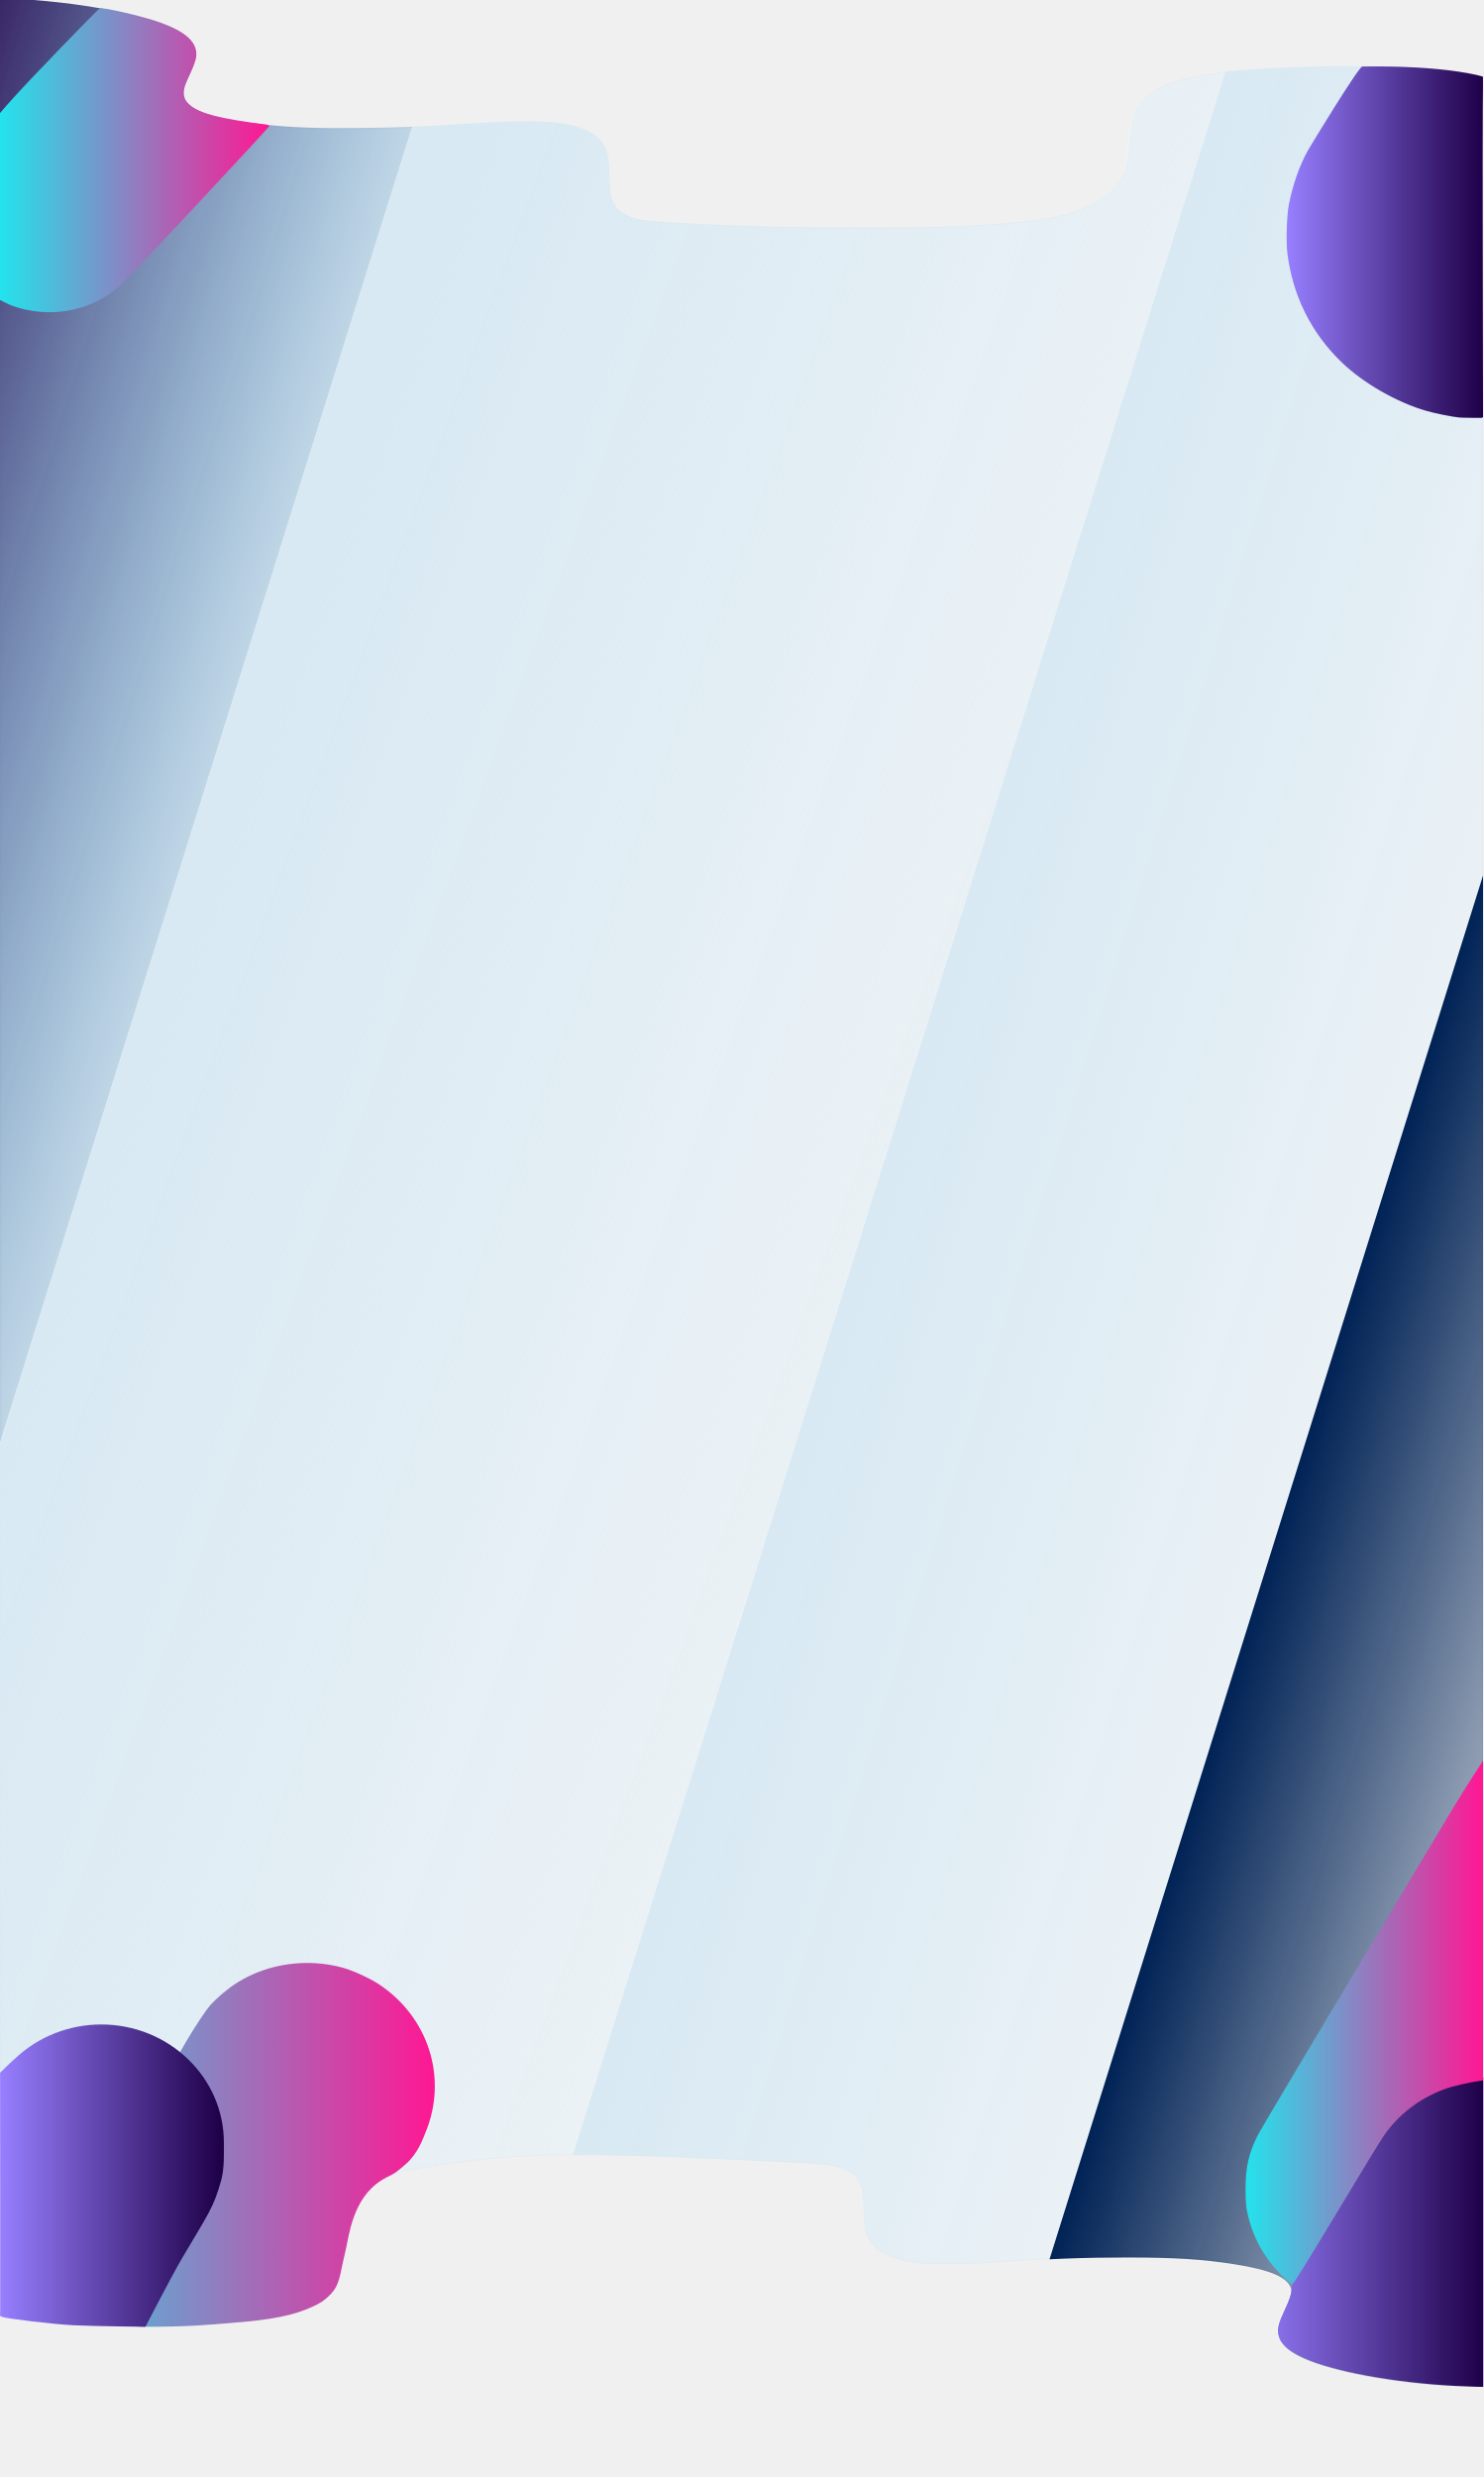
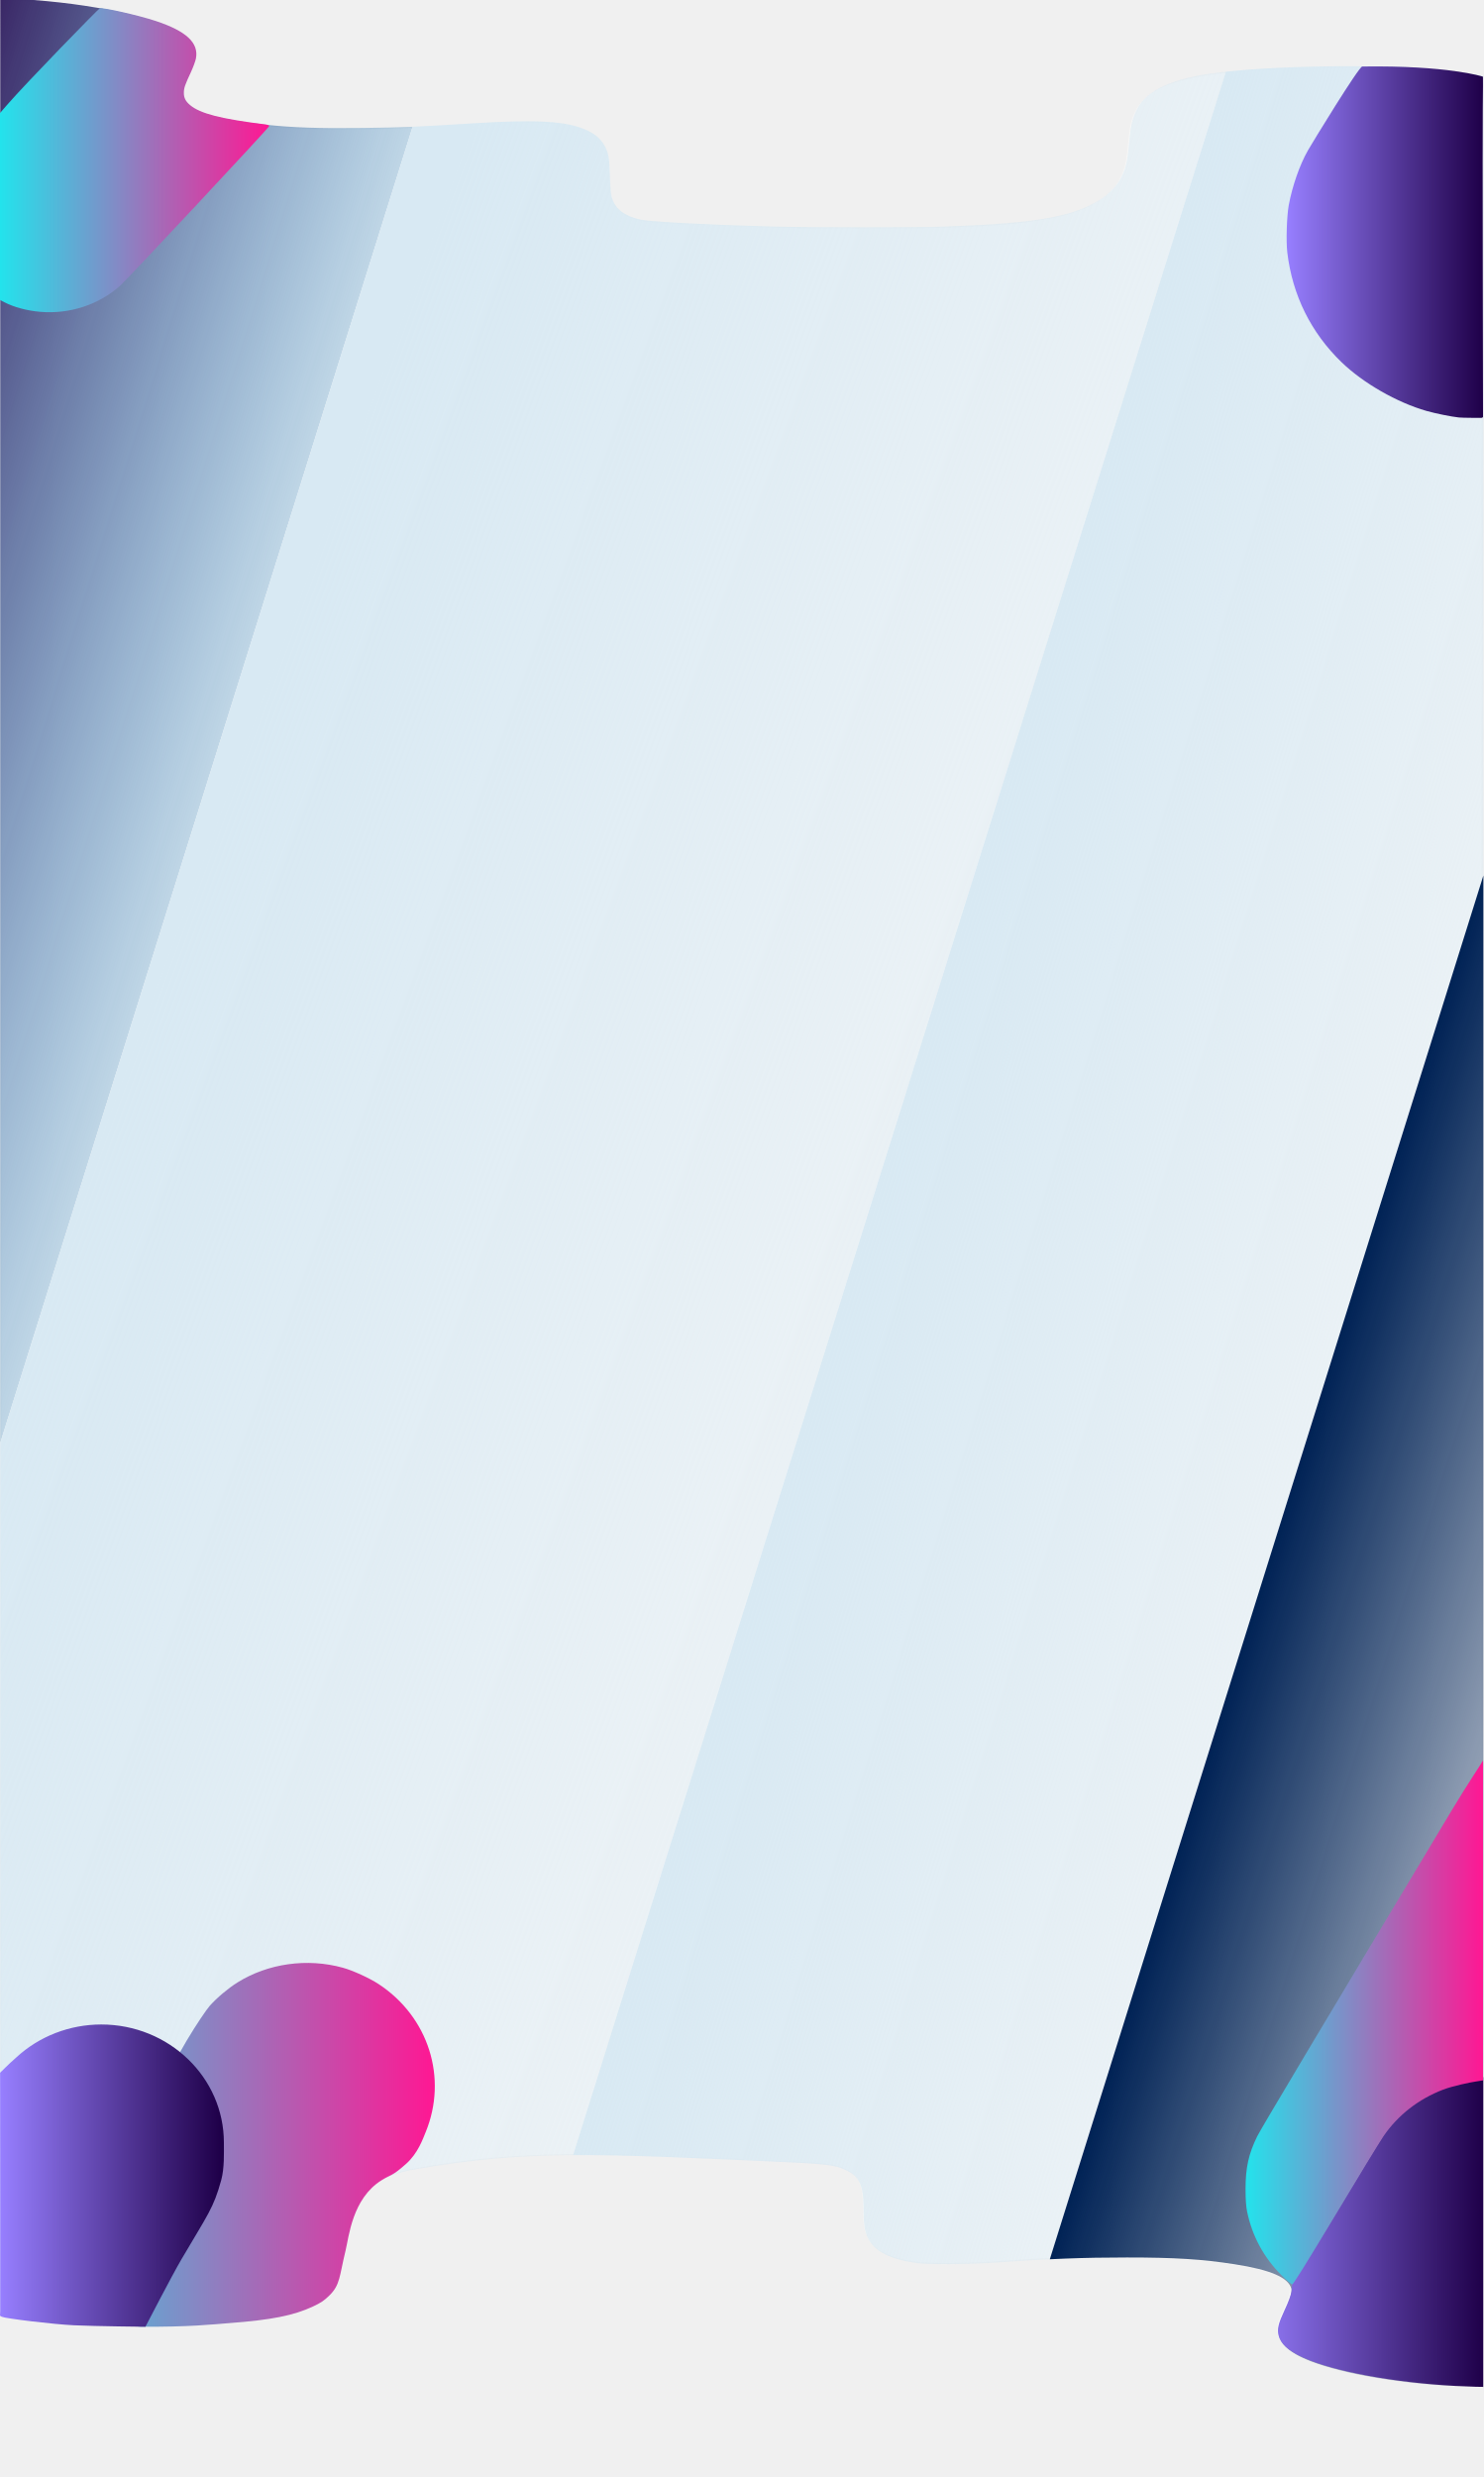
- <svg xmlns="http://www.w3.org/2000/svg" xmlns:xlink="http://www.w3.org/1999/xlink" width="1600" height="2672" viewBox="0 0 423.333 706.967" version="1.1" id="svg439" xml:space="preserve">
-   <defs id="defs436">
-     <linearGradient id="linearGradient5722">
-       <stop style="stop-color:#977fff;stop-opacity:1;" offset="0" id="stop5718" />
-       <stop style="stop-color:#1f0049;stop-opacity:1;" offset="1" id="stop5720" />
+ <svg xmlns="http://www.w3.org/2000/svg" xmlns:xlink="http://www.w3.org/1999/xlink" xml:space="preserve" width="1600" height="2672" viewBox="0 0 423.333 706.967">
+   <defs>
+     <path id="f" fill="#8f34af" fill-opacity=".439" stroke-linecap="round" stroke-linejoin="bevel" stroke-miterlimit=".1" stroke-width=".829" d="m873.14-188.534 206.284 714.535.342.068c9.729 1.923 29.892 2.983 45.605 2.397 30.847-1.15 42.027-4.291 45.566-9.598 2.266-3.398.52-9.034.506-13.634-.011-3.46-.59-7.077-.447-10.49.327-7.816 7.143-11.198 13.645-12.549 30.539-6.342 53.975-4.715 100.875-2.51 15.98.75 18.516 1.047 22.02 2.577 4.556 1.99 6.52 4.684 8.585 11.78 1.45 4.984 2.454 7.323 4.043 9.425 3.084 4.079 8.175 6.491 16.091 7.626 3.437.492 14.821.42 22.185-.141 15.775-1.203 24.582-1.578 37.157-1.582 13.638-.004 21.627.527 31.249 2.08 10.825 1.746 16.54 4.102 18.377 7.575.592 1.12.65 3.312.17 6.545-.529 3.578-.527 4.762.012 6.608 1.568 5.374 8.983 9.324 24.081 12.828 7.881 1.83 18.313 3.313 27.677 4.02h11.43l-206.14-714.04c-.819-.283-9.36-1.53-13.389-1.956-8.792-.928-13.075-1.113-25.586-1.104-14.441.01-26.936.67-36.616 1.934-12.6 1.645-19.11 5.364-20.206 11.544-.459 2.59-.279 4.923.77 9.992 1.275 6.162 1.414 8.3.75 11.5-.404 1.944-2.012 4.636-3.626 6.068-6.183 5.488-16.357 7.558-41.984 8.542-8.116.312-38.347.303-49.482-.015-17.206-.49-34.411-1.435-37.54-2.061-4.742-.949-7.967-2.903-10.057-6.093-.933-1.425-1.313-2.384-2.944-7.44-1.585-4.913-2.04-6.077-2.976-7.596-1.96-3.182-4.488-5.278-8.187-6.786-6.453-2.63-14.831-3.137-32.18-1.95-16.897 1.158-19.54 1.28-31.328 1.458-12.134.183-20.195-.111-28.182-1.03-16.22-1.865-24.149-4.516-26.125-8.736-.604-1.289-.61-3.607-.02-7.518.755-5.017-.387-7.931-4.237-10.813-6.865-5.137-25.87-9.776-46.681-11.46z" />
+   </defs>
+   <defs>
+     <linearGradient id="b">
+       <stop offset="0" stop-color="#977fff" />
+       <stop offset="1" stop-color="#1f0049" />
    </linearGradient>
-     <clipPath clipPathUnits="userSpaceOnUse" id="clipPath1654">
-       <path id="path1656" style="fill:#8f34af;fill-opacity:0.439;stroke:none;stroke-width:0.829;stroke-linecap:round;stroke-linejoin:bevel;stroke-miterlimit:0.1" d="m 873.141,-188.534 206.284,714.535 0.342,0.068 c 9.729,1.923 29.893,2.983 45.605,2.398 30.847,-1.15 42.027,-4.291 45.566,-9.598 2.266,-3.398 0.521,-9.034 0.506,-13.635 -0.011,-3.46 -0.59,-7.077 -0.447,-10.489 0.328,-7.817 7.143,-11.199 13.645,-12.549 30.539,-6.343 53.975,-4.715 100.875,-2.511 15.98,0.751 18.516,1.048 22.02,2.578 4.556,1.989 6.519,4.684 8.585,11.779 1.451,4.984 2.454,7.324 4.043,9.425 3.084,4.079 8.175,6.492 16.092,7.626 3.437,0.493 14.821,0.42 22.184,-0.141 15.775,-1.202 24.583,-1.577 37.157,-1.581 13.639,-0.004 21.627,0.527 31.249,2.079 10.825,1.746 16.54,4.102 18.377,7.575 0.592,1.12 0.649,3.312 0.171,6.545 -0.53,3.578 -0.528,4.762 0.011,6.608 1.568,5.374 8.983,9.324 24.081,12.828 7.881,1.829 18.312,3.313 27.677,4.02 h 11.43 l -206.141,-714.041 c -0.818,-0.282 -9.359,-1.53 -13.388,-1.956 -8.793,-0.928 -13.075,-1.113 -25.586,-1.104 -14.441,0.01 -26.936,0.67 -36.616,1.934 -12.601,1.645 -19.11,5.364 -20.206,11.544 -0.459,2.589 -0.279,4.923 0.77,9.993 1.275,6.161 1.414,8.3 0.749,11.5 -0.404,1.943 -2.012,4.635 -3.626,6.067 -6.183,5.488 -16.357,7.558 -41.984,8.542 -8.116,0.312 -38.347,0.302 -49.481,-0.015 -17.206,-0.491 -34.411,-1.435 -37.54,-2.061 -4.742,-0.949 -7.967,-2.903 -10.057,-6.093 -0.933,-1.425 -1.313,-2.384 -2.944,-7.439 -1.586,-4.914 -2.041,-6.078 -2.977,-7.597 -1.959,-3.182 -4.488,-5.278 -8.187,-6.786 -6.452,-2.63 -14.831,-3.137 -32.179,-1.95 -16.898,1.157 -19.542,1.28 -31.329,1.458 -12.134,0.183 -20.195,-0.112 -28.182,-1.03 -16.219,-1.865 -24.149,-4.516 -26.125,-8.736 -0.604,-1.289 -0.61,-3.607 -0.021,-7.518 0.756,-5.017 -0.386,-7.932 -4.236,-10.813 -6.865,-5.137 -25.871,-9.776 -46.681,-11.46 z" />
+     <linearGradient id="e">
+       <stop offset="0" stop-color="#3a2766" />
+       <stop offset="1" stop-color="#209bd5" stop-opacity="0" />
+     </linearGradient>
+     <linearGradient id="d">
+       <stop offset="0" stop-color="#d8e9f3" />
+       <stop offset="1" stop-color="#d8e9f3" stop-opacity="0" />
+     </linearGradient>
+     <linearGradient id="a">
+       <stop offset="0" stop-color="#23e3ec" />
+       <stop offset="1" stop-color="#ff1793" />
+     </linearGradient>
+     <linearGradient id="c">
+       <stop offset="0" stop-color="#025" />
+       <stop offset="1" stop-color="#025" stop-opacity="0" />
+     </linearGradient>
+     <linearGradient xlink:href="#a" id="p" x1="868.963" x2="945.783" y1="-114.054" y2="-114.054" gradientTransform="matrix(1 0 0 .9632 -1023.048 -69.943)" gradientUnits="userSpaceOnUse" />
+     <linearGradient xlink:href="#a" id="q" x1="869.039" x2="993.024" y1="471.486" y2="471.486" gradientTransform="matrix(1 0 0 .9632 -1022.987 -67.395)" gradientUnits="userSpaceOnUse" />
+     <linearGradient xlink:href="#b" id="r" x1="1225.26" x2="1292.296" y1="450.655" y2="450.655" gradientTransform="matrix(1 0 0 .9632 -1022.987 -67.905)" gradientUnits="userSpaceOnUse" />
+     <linearGradient xlink:href="#c" id="m" x1="1373.801" x2="1508.593" y1="180.246" y2="180.246" gradientUnits="userSpaceOnUse" />
+     <linearGradient xlink:href="#d" id="k" x1="1228.682" x2="1488.494" y1="180.246" y2="180.246" gradientUnits="userSpaceOnUse" />
+     <linearGradient xlink:href="#d" id="i" x1="1001.924" x2="1390.048" y1="180.246" y2="199.733" gradientUnits="userSpaceOnUse" />
+     <linearGradient xlink:href="#a" id="s" x1="1225.766" x2="1292.296" y1="434.748" y2="434.748" gradientTransform="matrix(1.0188 0 0 .977 -1047.36 -73.112)" gradientUnits="userSpaceOnUse" />
+     <linearGradient xlink:href="#b" id="t" x1="868.902" x2="930.653" y1="482.058" y2="482.058" gradientTransform="matrix(1.0175 0 0 .98 -1038.18 -76.241)" gradientUnits="userSpaceOnUse" />
+     <linearGradient xlink:href="#e" id="g" x1="873.141" x2="1049.633" y1="180.246" y2="180.246" gradientUnits="userSpaceOnUse" />
+     <linearGradient xlink:href="#b" id="o" x1="1236.247" x2="1292.304" y1="-89.778" y2="-89.778" gradientTransform="matrix(1 0 0 .9632 -1023.056 -69.943)" gradientUnits="userSpaceOnUse" />
+     <clipPath id="n" clipPathUnits="userSpaceOnUse">
+       <use xlink:href="#f" fill-opacity=".439" stroke-linecap="round" stroke-linejoin="bevel" stroke-miterlimit=".1" stroke-width=".829" />
    </clipPath>
-     <clipPath clipPathUnits="userSpaceOnUse" id="clipPath1658">
-       <path id="path1660" style="fill:#8f34af;fill-opacity:0.439;stroke:none;stroke-width:0.829;stroke-linecap:round;stroke-linejoin:bevel;stroke-miterlimit:0.1" d="m 873.141,-188.534 206.284,714.535 0.342,0.068 c 9.729,1.923 29.893,2.983 45.605,2.398 30.847,-1.15 42.027,-4.291 45.566,-9.598 2.266,-3.398 0.521,-9.034 0.506,-13.635 -0.011,-3.46 -0.59,-7.077 -0.447,-10.489 0.328,-7.817 7.143,-11.199 13.645,-12.549 30.539,-6.343 53.975,-4.715 100.875,-2.511 15.98,0.751 18.516,1.048 22.02,2.578 4.556,1.989 6.519,4.684 8.585,11.779 1.451,4.984 2.454,7.324 4.043,9.425 3.084,4.079 8.175,6.492 16.092,7.626 3.437,0.493 14.821,0.42 22.184,-0.141 15.775,-1.202 24.583,-1.577 37.157,-1.581 13.639,-0.004 21.627,0.527 31.249,2.079 10.825,1.746 16.54,4.102 18.377,7.575 0.592,1.12 0.649,3.312 0.171,6.545 -0.53,3.578 -0.528,4.762 0.011,6.608 1.568,5.374 8.983,9.324 24.081,12.828 7.881,1.829 18.312,3.313 27.677,4.02 h 11.43 l -206.141,-714.041 c -0.818,-0.282 -9.359,-1.53 -13.388,-1.956 -8.793,-0.928 -13.075,-1.113 -25.586,-1.104 -14.441,0.01 -26.936,0.67 -36.616,1.934 -12.601,1.645 -19.11,5.364 -20.206,11.544 -0.459,2.589 -0.279,4.923 0.77,9.993 1.275,6.161 1.414,8.3 0.749,11.5 -0.404,1.943 -2.012,4.635 -3.626,6.067 -6.183,5.488 -16.357,7.558 -41.984,8.542 -8.116,0.312 -38.347,0.302 -49.481,-0.015 -17.206,-0.491 -34.411,-1.435 -37.54,-2.061 -4.742,-0.949 -7.967,-2.903 -10.057,-6.093 -0.933,-1.425 -1.313,-2.384 -2.944,-7.439 -1.586,-4.914 -2.041,-6.078 -2.977,-7.597 -1.959,-3.182 -4.488,-5.278 -8.187,-6.786 -6.452,-2.63 -14.831,-3.137 -32.179,-1.95 -16.898,1.157 -19.542,1.28 -31.329,1.458 -12.134,0.183 -20.195,-0.112 -28.182,-1.03 -16.219,-1.865 -24.149,-4.516 -26.125,-8.736 -0.604,-1.289 -0.61,-3.607 -0.021,-7.518 0.756,-5.017 -0.386,-7.932 -4.236,-10.813 -6.865,-5.137 -25.871,-9.776 -46.681,-11.46 z" />
+     <clipPath id="l" clipPathUnits="userSpaceOnUse">
+       <use xlink:href="#f" fill-opacity=".439" stroke-linecap="round" stroke-linejoin="bevel" stroke-miterlimit=".1" stroke-width=".829" />
    </clipPath>
-     <clipPath clipPathUnits="userSpaceOnUse" id="clipPath1662">
-       <path id="path1664" style="fill:#8f34af;fill-opacity:0.439;stroke:none;stroke-width:0.829;stroke-linecap:round;stroke-linejoin:bevel;stroke-miterlimit:0.1" d="m 873.141,-188.534 206.284,714.535 0.342,0.068 c 9.729,1.923 29.893,2.983 45.605,2.398 30.847,-1.15 42.027,-4.291 45.566,-9.598 2.266,-3.398 0.521,-9.034 0.506,-13.635 -0.011,-3.46 -0.59,-7.077 -0.447,-10.489 0.328,-7.817 7.143,-11.199 13.645,-12.549 30.539,-6.343 53.975,-4.715 100.875,-2.511 15.98,0.751 18.516,1.048 22.02,2.578 4.556,1.989 6.519,4.684 8.585,11.779 1.451,4.984 2.454,7.324 4.043,9.425 3.084,4.079 8.175,6.492 16.092,7.626 3.437,0.493 14.821,0.42 22.184,-0.141 15.775,-1.202 24.583,-1.577 37.157,-1.581 13.639,-0.004 21.627,0.527 31.249,2.079 10.825,1.746 16.54,4.102 18.377,7.575 0.592,1.12 0.649,3.312 0.171,6.545 -0.53,3.578 -0.528,4.762 0.011,6.608 1.568,5.374 8.983,9.324 24.081,12.828 7.881,1.829 18.312,3.313 27.677,4.02 h 11.43 l -206.141,-714.041 c -0.818,-0.282 -9.359,-1.53 -13.388,-1.956 -8.793,-0.928 -13.075,-1.113 -25.586,-1.104 -14.441,0.01 -26.936,0.67 -36.616,1.934 -12.601,1.645 -19.11,5.364 -20.206,11.544 -0.459,2.589 -0.279,4.923 0.77,9.993 1.275,6.161 1.414,8.3 0.749,11.5 -0.404,1.943 -2.012,4.635 -3.626,6.067 -6.183,5.488 -16.357,7.558 -41.984,8.542 -8.116,0.312 -38.347,0.302 -49.481,-0.015 -17.206,-0.491 -34.411,-1.435 -37.54,-2.061 -4.742,-0.949 -7.967,-2.903 -10.057,-6.093 -0.933,-1.425 -1.313,-2.384 -2.944,-7.439 -1.586,-4.914 -2.041,-6.078 -2.977,-7.597 -1.959,-3.182 -4.488,-5.278 -8.187,-6.786 -6.452,-2.63 -14.831,-3.137 -32.179,-1.95 -16.898,1.157 -19.542,1.28 -31.329,1.458 -12.134,0.183 -20.195,-0.112 -28.182,-1.03 -16.219,-1.865 -24.149,-4.516 -26.125,-8.736 -0.604,-1.289 -0.61,-3.607 -0.021,-7.518 0.756,-5.017 -0.386,-7.932 -4.236,-10.813 -6.865,-5.137 -25.871,-9.776 -46.681,-11.46 z" />
+     <clipPath id="j" clipPathUnits="userSpaceOnUse">
+       <use xlink:href="#f" fill-opacity=".439" stroke-linecap="round" stroke-linejoin="bevel" stroke-miterlimit=".1" stroke-width=".829" />
    </clipPath>
-     <clipPath clipPathUnits="userSpaceOnUse" id="clipPath1666">
-       <path id="path1668" style="fill:#8f34af;fill-opacity:0.439;stroke:none;stroke-width:0.829;stroke-linecap:round;stroke-linejoin:bevel;stroke-miterlimit:0.1" d="m 873.141,-188.534 206.284,714.535 0.342,0.068 c 9.729,1.923 29.893,2.983 45.605,2.398 30.847,-1.15 42.027,-4.291 45.566,-9.598 2.266,-3.398 0.521,-9.034 0.506,-13.635 -0.011,-3.46 -0.59,-7.077 -0.447,-10.489 0.328,-7.817 7.143,-11.199 13.645,-12.549 30.539,-6.343 53.975,-4.715 100.875,-2.511 15.98,0.751 18.516,1.048 22.02,2.578 4.556,1.989 6.519,4.684 8.585,11.779 1.451,4.984 2.454,7.324 4.043,9.425 3.084,4.079 8.175,6.492 16.092,7.626 3.437,0.493 14.821,0.42 22.184,-0.141 15.775,-1.202 24.583,-1.577 37.157,-1.581 13.639,-0.004 21.627,0.527 31.249,2.079 10.825,1.746 16.54,4.102 18.377,7.575 0.592,1.12 0.649,3.312 0.171,6.545 -0.53,3.578 -0.528,4.762 0.011,6.608 1.568,5.374 8.983,9.324 24.081,12.828 7.881,1.829 18.312,3.313 27.677,4.02 h 11.43 l -206.141,-714.041 c -0.818,-0.282 -9.359,-1.53 -13.388,-1.956 -8.793,-0.928 -13.075,-1.113 -25.586,-1.104 -14.441,0.01 -26.936,0.67 -36.616,1.934 -12.601,1.645 -19.11,5.364 -20.206,11.544 -0.459,2.589 -0.279,4.923 0.77,9.993 1.275,6.161 1.414,8.3 0.749,11.5 -0.404,1.943 -2.012,4.635 -3.626,6.067 -6.183,5.488 -16.357,7.558 -41.984,8.542 -8.116,0.312 -38.347,0.302 -49.481,-0.015 -17.206,-0.491 -34.411,-1.435 -37.54,-2.061 -4.742,-0.949 -7.967,-2.903 -10.057,-6.093 -0.933,-1.425 -1.313,-2.384 -2.944,-7.439 -1.586,-4.914 -2.041,-6.078 -2.977,-7.597 -1.959,-3.182 -4.488,-5.278 -8.187,-6.786 -6.452,-2.63 -14.831,-3.137 -32.179,-1.95 -16.898,1.157 -19.542,1.28 -31.329,1.458 -12.134,0.183 -20.195,-0.112 -28.182,-1.03 -16.219,-1.865 -24.149,-4.516 -26.125,-8.736 -0.604,-1.289 -0.61,-3.607 -0.021,-7.518 0.756,-5.017 -0.386,-7.932 -4.236,-10.813 -6.865,-5.137 -25.871,-9.776 -46.681,-11.46 z" />
+     <clipPath id="h" clipPathUnits="userSpaceOnUse">
+       <use xlink:href="#f" fill-opacity=".439" stroke-linecap="round" stroke-linejoin="bevel" stroke-miterlimit=".1" stroke-width=".829" />
    </clipPath>
-     <linearGradient id="linearGradient44841">
-       <stop style="stop-color:#3a2766;stop-opacity:1;" offset="0" id="stop44837" />
-       <stop style="stop-color:#209bd5;stop-opacity:0;" offset="1" id="stop44839" />
-     </linearGradient>
-     <linearGradient id="linearGradient13831">
-       <stop style="stop-color:#d8e9f3;stop-opacity:1;" offset="0" id="stop13827" />
-       <stop style="stop-color:#d8e9f3;stop-opacity:0;" offset="1" id="stop13829" />
-     </linearGradient>
-     <linearGradient id="linearGradient20995">
-       <stop style="stop-color:#23e3ec;stop-opacity:1;" offset="0" id="stop20991" />
-       <stop style="stop-color:#ff1793;stop-opacity:1;" offset="1" id="stop20993" />
-     </linearGradient>
-     <linearGradient id="linearGradient31993">
-       <stop style="stop-color:#002255;stop-opacity:1;" offset="0" id="stop39728" />
-       <stop style="stop-color:#002255;stop-opacity:0;" offset="1" id="stop39730" />
-     </linearGradient>
-     <linearGradient xlink:href="#linearGradient20995" id="linearGradient2314" x1="868.963" y1="-114.054" x2="945.783" y2="-114.054" gradientUnits="userSpaceOnUse" gradientTransform="matrix(1,0,0,0.9631675,-1023.048,-69.94325)" />
-     <linearGradient xlink:href="#linearGradient20995" id="linearGradient2316" x1="869.039" y1="471.486" x2="993.024" y2="471.486" gradientUnits="userSpaceOnUse" gradientTransform="matrix(1,0,0,0.9631675,-1022.987,-67.39487)" />
-     <linearGradient xlink:href="#linearGradient5722" id="linearGradient2318" x1="1225.26" y1="450.655" x2="1292.296" y2="450.655" gradientUnits="userSpaceOnUse" gradientTransform="matrix(1,0,0,0.9631675,-1022.987,-67.90455)" />
-     <linearGradient xlink:href="#linearGradient31993" id="linearGradient2326" x1="1373.801" y1="180.246" x2="1508.593" y2="180.246" gradientUnits="userSpaceOnUse" />
-     <linearGradient xlink:href="#linearGradient13831" id="linearGradient2334" x1="1228.682" y1="180.246" x2="1488.494" y2="180.246" gradientUnits="userSpaceOnUse" />
-     <linearGradient xlink:href="#linearGradient13831" id="linearGradient2342" x1="1001.924" y1="180.246" x2="1390.048" y2="199.733" gradientUnits="userSpaceOnUse" />
-     <linearGradient xlink:href="#linearGradient20995" id="linearGradient2392" x1="1225.766" y1="434.748" x2="1292.296" y2="434.748" gradientUnits="userSpaceOnUse" gradientTransform="matrix(1.018813,0,0,0.9769221,-1047.36,-73.11171)" />
-     <linearGradient xlink:href="#linearGradient5722" id="linearGradient2394" x1="868.902" y1="482.058" x2="930.653" y2="482.058" gradientUnits="userSpaceOnUse" gradientTransform="matrix(1.017485,0,0,0.9800083,-1038.18,-76.24145)" />
-     <linearGradient xlink:href="#linearGradient44841" id="linearGradient2404" x1="873.141" y1="180.246" x2="1049.633" y2="180.246" gradientUnits="userSpaceOnUse" />
-     <linearGradient xlink:href="#linearGradient5722" id="linearGradient2408" x1="1236.247" y1="-89.778" x2="1292.304" y2="-89.778" gradientUnits="userSpaceOnUse" gradientTransform="matrix(1,0,0,0.9631675,-1023.056,-69.94325)" />
  </defs>
-   <g id="layer1" transform="translate(154.085,225.5241)">
-     <path id="rect744" style="fill:#ffffff;fill-opacity:0.439;stroke:none;stroke-width:0.796;stroke-linecap:round;stroke-linejoin:bevel;stroke-miterlimit:0.1" d="m -153.679,-225.133 v 658.913 l 0.322,0.062 c 9.174,1.774 29.031,2.751 44.913,2.211 31.18,-1.061 43.266,-3.957 48.337,-8.851 3.247,-3.133 3.129,-8.331 4.442,-12.573 0.988,-3.19 1.453,-6.526 2.581,-9.673 2.584,-7.208 10.376,-10.327 17.268,-11.572 32.37,-5.849 55.336,-4.348 101.6,-2.315 15.763,0.693 18.214,0.966 21.276,2.377 3.982,1.834 5.167,4.319 5.184,10.862 0.012,4.596 0.34,6.754 1.322,8.691 1.907,3.762 6.301,5.986 13.89,7.032 3.295,0.454 14.699,0.388 22.225,-0.13 16.123,-1.109 25.038,-1.455 37.614,-1.458 13.64,-0.004 21.475,0.486 30.649,1.917 10.321,1.61 15.356,3.783 16.19,6.986 0.269,1.033 -0.307,3.054 -1.719,6.035 -1.563,3.3 -1.902,4.391 -1.897,6.094 0.017,4.956 6.291,8.598 20.378,11.83 7.353,1.687 17.356,3.055 26.516,3.707 h 11.43 V -203.445 c -0.737,-0.26 -8.917,-1.411 -12.823,-1.803 -8.525,-0.856 -12.754,-1.026 -25.268,-1.018 -14.444,0.01 -27.13,0.618 -37.174,1.783 -13.075,1.517 -20.659,4.946 -23.539,10.645 -1.207,2.388 -1.7,4.54 -2.115,9.215 -0.504,5.682 -0.982,7.654 -2.571,10.605 -0.965,1.792 -3.35,4.274 -5.377,5.595 -7.767,5.061 -18.538,6.97 -44.45,7.877 -8.206,0.287 -38.434,0.279 -49.477,-0.014 -17.065,-0.453 -33.997,-1.324 -36.944,-1.901 -4.468,-0.875 -7.129,-2.677 -8.298,-5.619 -0.522,-1.314 -0.625,-2.198 -0.796,-6.86 -0.167,-4.532 -0.287,-5.605 -0.783,-7.006 -1.04,-2.934 -2.964,-4.867 -6.228,-6.257 -5.693,-2.425 -13.925,-2.893 -31.616,-1.798 -17.232,1.067 -19.911,1.18 -31.75,1.344 -12.187,0.169 -20.162,-0.103 -27.885,-0.95 -15.681,-1.72 -22.845,-4.165 -23.603,-8.056 -0.232,-1.189 0.432,-3.326 2.15,-6.933 2.204,-4.627 1.904,-7.314 -1.115,-9.971 -5.382,-4.737 -23.048,-9.015 -43.373,-10.568 z" />
-     <g id="g1674" transform="matrix(1.001921,0,0,0.964274,-1083.436,-51.46652)">
-       <rect style="fill:url(#linearGradient2404);fill-opacity:1;stroke:none;stroke-width:0.258;stroke-linecap:round;stroke-linejoin:bevel;stroke-miterlimit:0.1" id="rect1540" width="164.995" height="796.855" x="836.929" y="-234.194" transform="matrix(1,0,-0.2886962,0.9574208,0,0)" clip-path="url(#clipPath1666)" />
-       <rect style="fill:url(#linearGradient2342);fill-opacity:1;stroke:none;stroke-width:0.302;stroke-linecap:round;stroke-linejoin:bevel;stroke-miterlimit:0.1" id="rect1540-6" width="226.758" height="796.855" x="1001.924" y="-234.194" transform="matrix(1,0,-0.2886962,0.9574208,0,0)" clip-path="url(#clipPath1662)" />
-       <rect style="fill:url(#linearGradient2334);fill-opacity:1;stroke:none;stroke-width:0.242;stroke-linecap:round;stroke-linejoin:bevel;stroke-miterlimit:0.1" id="rect1540-6-7" width="145.119" height="796.855" x="1228.682" y="-234.194" transform="matrix(1,0,-0.2886962,0.9574208,0,0)" clip-path="url(#clipPath1658)" />
-       <rect style="fill:url(#linearGradient2326);fill-opacity:1;stroke:none;stroke-width:0.242;stroke-linecap:round;stroke-linejoin:bevel;stroke-miterlimit:0.1" id="rect1540-6-7-5" width="145.119" height="796.855" x="1373.801" y="-234.194" transform="matrix(1,0,-0.2886962,0.9574208,0,0)" clip-path="url(#clipPath1654)" />
-     </g>
-     <path id="path1441" style="fill:url(#linearGradient2408);fill-opacity:1;stroke-width:0.26" d="m 234.781,-206.54 c -0.987,0.014 -14.365,21.917 -15.522,23.957 -2.358,4.158 -4.444,10.122 -5.46,15.609 -0.577,3.115 -0.8,10.325 -0.418,13.511 1.463,12.206 6.75,22.89 15.511,31.342 6.176,5.958 15.791,11.465 24.235,13.882 2.5,0.715 7.157,1.657 9.235,1.868 0.509,0.052 2.176,0.097 3.704,0.101 l 2.778,0.007 0.405,-0.187 -0.07,-40.146 c -0.048,-27.605 -0.044,-42.984 0,-47.876 0.04,-4.892 0.095,-9.113 0.047,-9.159 -0.077,-0.074 -10.04,-3.252 -34.445,-2.909 z m -20.56,39.213 c -0.014,0.077 -0.027,0.153 -0.041,0.23 0.013,-0.077 0.027,-0.153 0.041,-0.23 z" />
-     <path style="fill:url(#linearGradient2314);fill-opacity:1;stroke-width:0.26" d="m -142.576,-136.524 c -3.809,-0.325 -7.482,-1.307 -10.253,-2.74 l -1.257,-0.65 v -26.673 -26.673 l 1.918,-2.206 c 5.884,-6.768 26.197,-27.56 26.569,-27.687 0.896,-0.306 11.121,2.009 15.966,3.615 8.751,2.901 12.333,6.244 11.476,10.712 -0.151,0.789 -0.816,2.589 -1.476,4.001 -1.653,3.533 -1.956,4.422 -1.969,5.781 -0.014,1.424 0.492,2.433 1.755,3.501 2.87,2.427 8.687,3.929 21.385,5.52 0.899,0.113 1.249,0.264 1.191,0.517 -0.127,0.553 -40.349,43.553 -42.409,45.424 -6.042,5.49 -14.483,8.276 -22.896,7.558 z" id="path1443" />
-     <path style="fill:url(#linearGradient2316);fill-opacity:1;stroke-width:0.26" d="m -96.364,408.245 c 1.443,-3.085 2.855,-6.26 3.436,-9.597 0.803,-4.612 1.483,-9.576 0.003,-14.031 -2.221,-6.682 -11.805,-10.169 -12.693,-17.132 -0.397,-3.117 9.511,-18.382 11.417,-20.538 1.985,-2.245 5.275,-5.013 7.91,-6.656 8.742,-5.449 19.94,-7.009 30.1,-4.193 2.861,0.793 7.546,2.933 10.143,4.633 14.294,9.354 19.847,26.829 13.452,42.326 -0.793,1.922 -2.19,6.011 -5.587,9.024 -4.192,3.718 -4.074,2.838 -7.001,4.673 -8.372,5.247 -9.302,16.15 -10.263,20.087 -1.781,7.294 -1.482,9.758 -4.661,12.832 -1.534,1.483 -2.379,2.048 -4.652,3.111 -5.509,2.576 -11.841,3.829 -23.945,4.741 -4.704,0.354 -11.174,1.13 -25.45,1.029 -6.303,-0.044 12.841,-19.729 17.792,-30.31 z" id="path1437" />
-     <path style="fill:url(#linearGradient2318);fill-opacity:1;stroke-width:0.26" d="m 261.371,455.456 c -17.466,-0.927 -34.683,-4.121 -43.379,-8.049 -4.352,-1.966 -6.58,-3.986 -7.133,-6.468 -0.394,-1.771 -0.017,-3.34 1.677,-6.98 2.631,-5.622 2.067,-6.293 2.226,-8.115 0.058,-0.661 4.984,-6.997 13.13,-20.642 6.38,-10.687 12.475,-20.713 13.543,-22.279 4.028,-5.905 10.284,-9.982 16.695,-13.082 3.008,-1.454 6.475,-1.815 9.789,-2.382 0.458,-0.079 1.389,-0.14 1.389,-0.14 v 44.202 44.202 l -2.183,-0.039 c -1.2,-0.021 -3.79,-0.124 -5.755,-0.228 z" id="path1412" />
-     <path style="fill:url(#linearGradient2392);fill-opacity:1;stroke-width:0.264" d="m 211.771,423.909 c -5.071,-5.066 -8.38,-11.15 -9.834,-18.081 -0.338,-1.61 -0.471,-3.486 -0.471,-6.638 0,-6.058 0.875,-9.994 3.334,-14.992 1.027,-2.086 17.644,-29.93 55.764,-93.44 4.224,-7.037 8.426,-13.26 8.692,-13.829 0.003,-0.018 -0.008,91.311 -0.008,91.311 0,0 -1.493,0.244 -2.022,0.318 -1.526,0.213 -6.624,1.273 -9.37,2.327 -7.03,2.698 -12.903,7.279 -17.006,13.267 -1.088,1.589 -7.297,11.757 -13.798,22.597 -8.3,13.84 -11.955,19.709 -12.274,19.709 -0.25,0 -1.604,-1.148 -3.008,-2.55 z" id="path1431" />
-     <path id="path1410" style="fill:url(#linearGradient2394);fill-opacity:1;stroke-width:0.264" d="m -125.199,352.289 c -9.018,0.006 -17.686,3.361 -24.199,9.368 -2.354,2.051 -4.657,4.415 -4.657,4.415 l 0.001,0.839 0.032,38.264 c 0,0 -0.003,28.193 -0.003,28.903 0,1.376 -0.305,1.285 0.468,1.641 1.087,0.5 14.694,2.148 20.643,2.424 5.949,0.276 20.341,0.42 20.341,0.42 0,0 7.494,-14.501 10.261,-19.218 7.627,-13.005 9.127,-14.503 11.362,-22.588 0.958,-3.466 0.773,-7.85 0.774,-10.735 0.007,-18.63 -15.681,-33.733 -35.024,-33.733 z" />
-   </g>
+   <path fill="#fff" fill-opacity=".439" d="M.406.39v658.914l.322.062c9.173 1.774 29.031 2.751 44.913 2.211 31.18-1.06 43.266-3.957 48.336-8.85 3.247-3.134 3.129-8.331 4.442-12.574.988-3.19 1.453-6.526 2.582-9.673 2.584-7.208 10.376-10.327 17.268-11.572 32.37-5.849 55.336-4.348 101.6-2.315 15.763.692 18.213.966 21.275 2.377 3.982 1.834 5.168 4.319 5.185 10.862.012 4.596.34 6.754 1.322 8.692 1.906 3.761 6.3 5.986 13.89 7.032 3.294.454 14.7.388 22.225-.13 16.122-1.109 25.038-1.454 37.613-1.458 13.64-.004 21.475.486 30.65 1.917 10.32 1.61 15.355 3.783 16.19 6.986.268 1.032-.308 3.054-1.72 6.035-1.562 3.3-1.902 4.391-1.896 6.094.017 4.956 6.291 8.598 20.378 11.83 7.353 1.686 17.356 3.055 26.516 3.707h11.43V22.079c-.736-.26-8.916-1.41-12.823-1.803-8.525-.856-12.754-1.026-25.268-1.018-14.444.01-27.13.618-37.173 1.784-13.076 1.516-20.66 4.946-23.54 10.645-1.206 2.387-1.7 4.54-2.114 9.215-.504 5.681-.982 7.653-2.571 10.605-.965 1.792-3.35 4.274-5.378 5.595-7.767 5.06-18.538 6.97-44.45 7.877-8.206.287-38.434.279-49.477-.014-17.064-.453-33.997-1.324-36.944-1.901-4.468-.875-7.13-2.677-8.298-5.619-.522-1.314-.625-2.198-.797-6.86-.167-4.531-.286-5.605-.783-7.005-1.04-2.934-2.964-4.867-6.228-6.258-5.693-2.425-13.925-2.893-31.616-1.798-17.232 1.067-19.911 1.18-31.75 1.345-12.187.169-20.163-.103-27.885-.95-15.68-1.72-22.845-4.165-23.603-8.056-.231-1.189.432-3.326 2.15-6.933 2.204-4.627 1.904-7.314-1.115-9.971C47.883 6.222 30.216 1.944 9.892.391z" />
+   <path fill="url(#g)" d="M836.929-234.194h164.995v796.855H836.929z" clip-path="url(#h)" transform="matrix(1.002 0 -.2893 .9232 -929.351 174.058)" />
+   <path fill="url(#i)" d="M1001.924-234.194h226.758v796.855h-226.758z" clip-path="url(#j)" transform="matrix(1.002 0 -.2893 .9232 -929.351 174.058)" />
+   <path fill="url(#k)" d="M1228.682-234.194h145.119v796.855h-145.119z" clip-path="url(#l)" transform="matrix(1.002 0 -.2893 .9232 -929.351 174.058)" />
+   <path fill="url(#m)" d="M1373.801-234.194h145.119v796.855h-145.119z" clip-path="url(#n)" transform="matrix(1.002 0 -.2893 .9232 -929.351 174.058)" />
+   <path fill="url(#o)" d="M234.78-206.54c-.986.014-14.364 21.917-15.521 23.957-2.359 4.159-4.445 10.122-5.46 15.61-.577 3.115-.8 10.325-.419 13.511 1.463 12.206 6.75 22.89 15.511 31.342 6.176 5.958 15.79 11.466 24.235 13.882 2.5.715 7.157 1.657 9.235 1.868.51.051 2.176.097 3.704.1l2.778.007.405-.186-.07-40.147c-.048-27.604-.044-42.983 0-47.875.04-4.892.095-9.113.047-9.16-.077-.073-10.04-3.252-34.444-2.909zm-20.56 39.213-.04.23.04-.23z" transform="translate(154.085 225.524)" />
+   <path fill="url(#p)" d="M-142.576-136.524c-3.808-.325-7.482-1.307-10.252-2.74l-1.257-.65v-53.346l1.918-2.206c5.884-6.768 26.197-27.56 26.57-27.687.895-.306 11.12 2.01 15.965 3.615 8.751 2.901 12.333 6.245 11.476 10.712-.152.789-.816 2.59-1.476 4-1.653 3.534-1.956 4.423-1.969 5.782-.014 1.423.492 2.433 1.755 3.5 2.87 2.428 8.687 3.93 21.385 5.52.898.113 1.248.265 1.19.518-.127.553-40.349 43.552-42.409 45.424-6.042 5.49-14.483 8.276-22.896 7.558z" transform="translate(154.085 225.524)" />
+   <path fill="url(#q)" d="M-96.364 408.245c1.443-3.085 2.855-6.26 3.436-9.597.803-4.612 1.484-9.576.003-14.03-2.22-6.682-11.805-10.17-12.693-17.133-.397-3.116 9.511-18.382 11.417-20.537 1.984-2.245 5.275-5.014 7.91-6.656 8.742-5.45 19.94-7.01 30.1-4.193 2.86.794 7.546 2.933 10.143 4.633 14.294 9.354 19.847 26.829 13.452 42.326-.793 1.922-2.19 6.01-5.587 9.024-4.192 3.718-4.074 2.838-7.001 4.673-8.372 5.247-9.302 16.15-10.263 20.087-1.782 7.294-1.482 9.758-4.662 12.832-1.533 1.483-2.378 2.049-4.652 3.112-5.508 2.575-11.84 3.829-23.945 4.74-4.703.354-11.173 1.13-25.45 1.03-6.303-.045 12.842-19.73 17.792-30.311z" transform="translate(154.085 225.524)" />
+   <path fill="url(#r)" d="M261.371 455.456c-17.466-.927-34.683-4.121-43.379-8.048-4.352-1.966-6.58-3.986-7.132-6.468-.394-1.771-.017-3.34 1.677-6.98 2.63-5.623 2.067-6.294 2.226-8.116.058-.661 4.984-6.997 13.13-20.642 6.38-10.687 12.475-20.713 13.543-22.28 4.028-5.904 10.284-9.981 16.695-13.081 3.008-1.454 6.476-1.815 9.79-2.382.458-.079 1.388-.14 1.388-.14v88.404l-2.183-.038c-1.2-.022-3.79-.124-5.754-.229z" transform="translate(154.085 225.524)" />
+   <path fill="url(#s)" d="M211.77 423.91c-5.07-5.067-8.38-11.15-9.833-18.081-.338-1.61-.47-3.486-.47-6.639 0-6.058.874-9.994 3.333-14.991 1.027-2.087 17.644-29.93 55.764-93.44 4.224-7.037 8.427-13.26 8.692-13.828.003-.018-.008 91.311-.008 91.311s-1.493.244-2.022.318c-1.526.213-6.624 1.273-9.37 2.326-7.03 2.698-12.903 7.28-17.005 13.268-1.089 1.588-7.298 11.757-13.798 22.597-8.3 13.84-11.955 19.709-12.274 19.709-.25 0-1.604-1.148-3.008-2.55z" transform="translate(154.085 225.524)" />
+   <path fill="url(#t)" d="M-125.2 352.29c-9.017.005-17.685 3.36-24.198 9.368-2.355 2.05-4.657 4.414-4.657 4.414v.84l.033 38.264-.003 28.903c0 1.376-.305 1.285.468 1.64 1.087.501 14.694 2.149 20.643 2.425 5.95.276 20.341.42 20.341.42s7.494-14.501 10.261-19.219c7.627-13.004 9.127-14.503 11.362-22.588.958-3.466.773-7.85.774-10.734.007-18.631-15.681-33.734-35.024-33.734z" transform="translate(154.085 225.524)" />
</svg>
